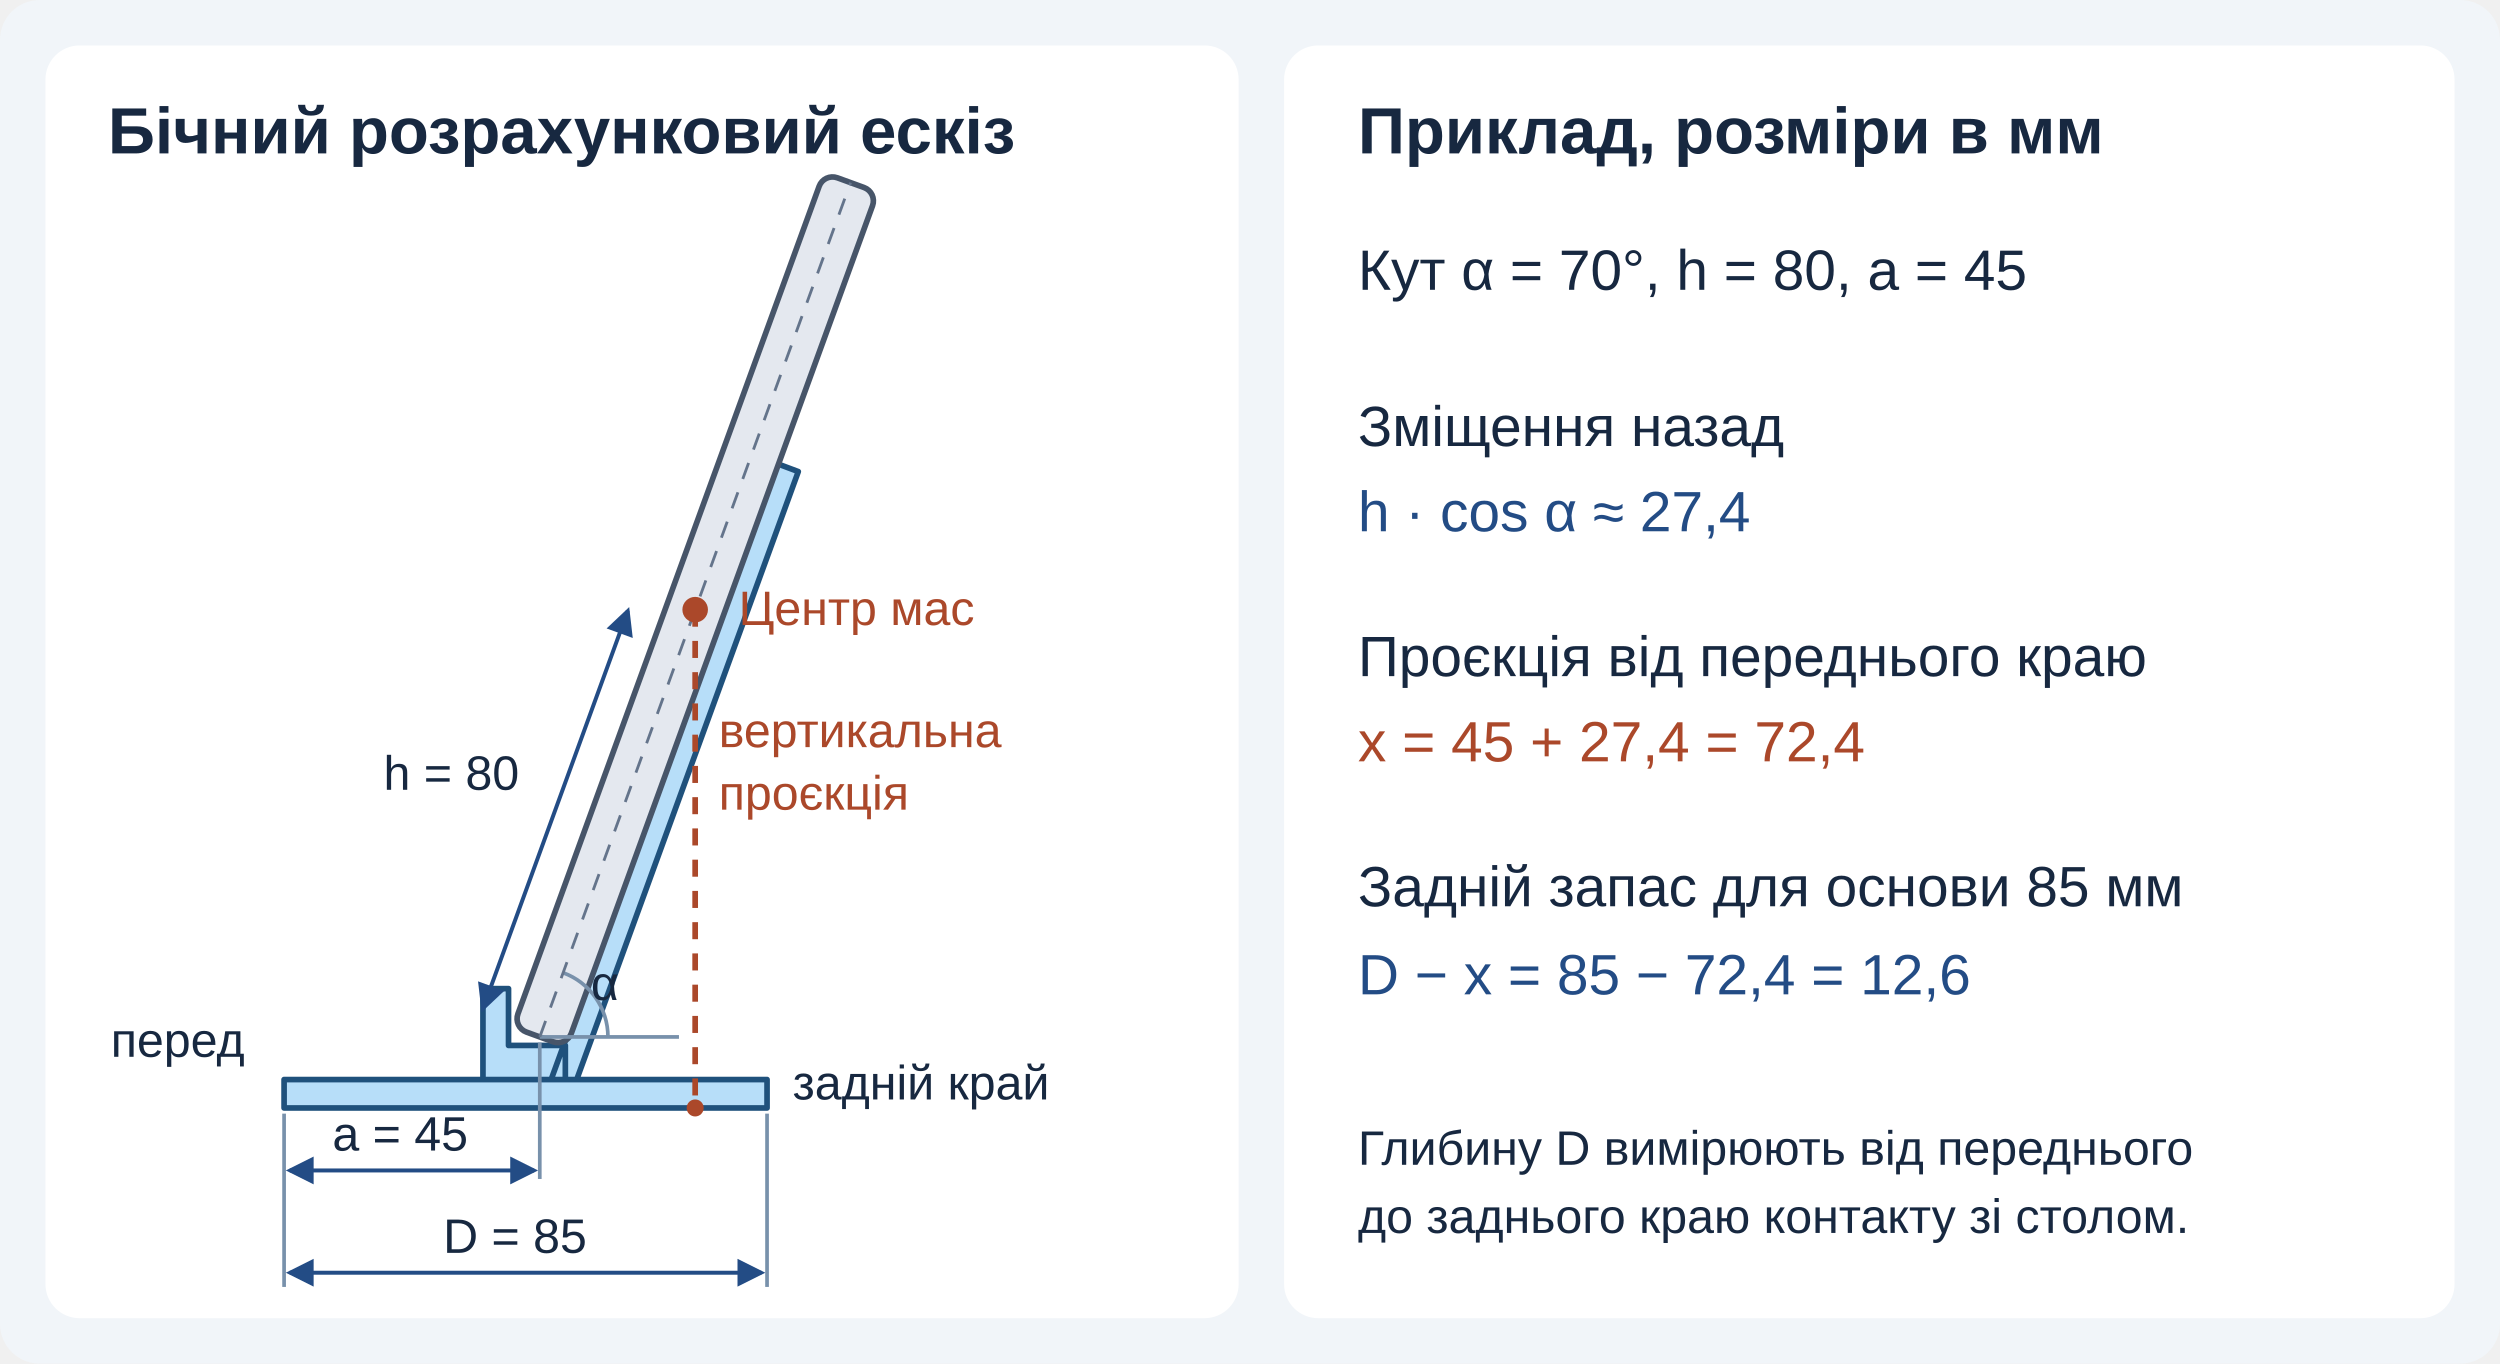
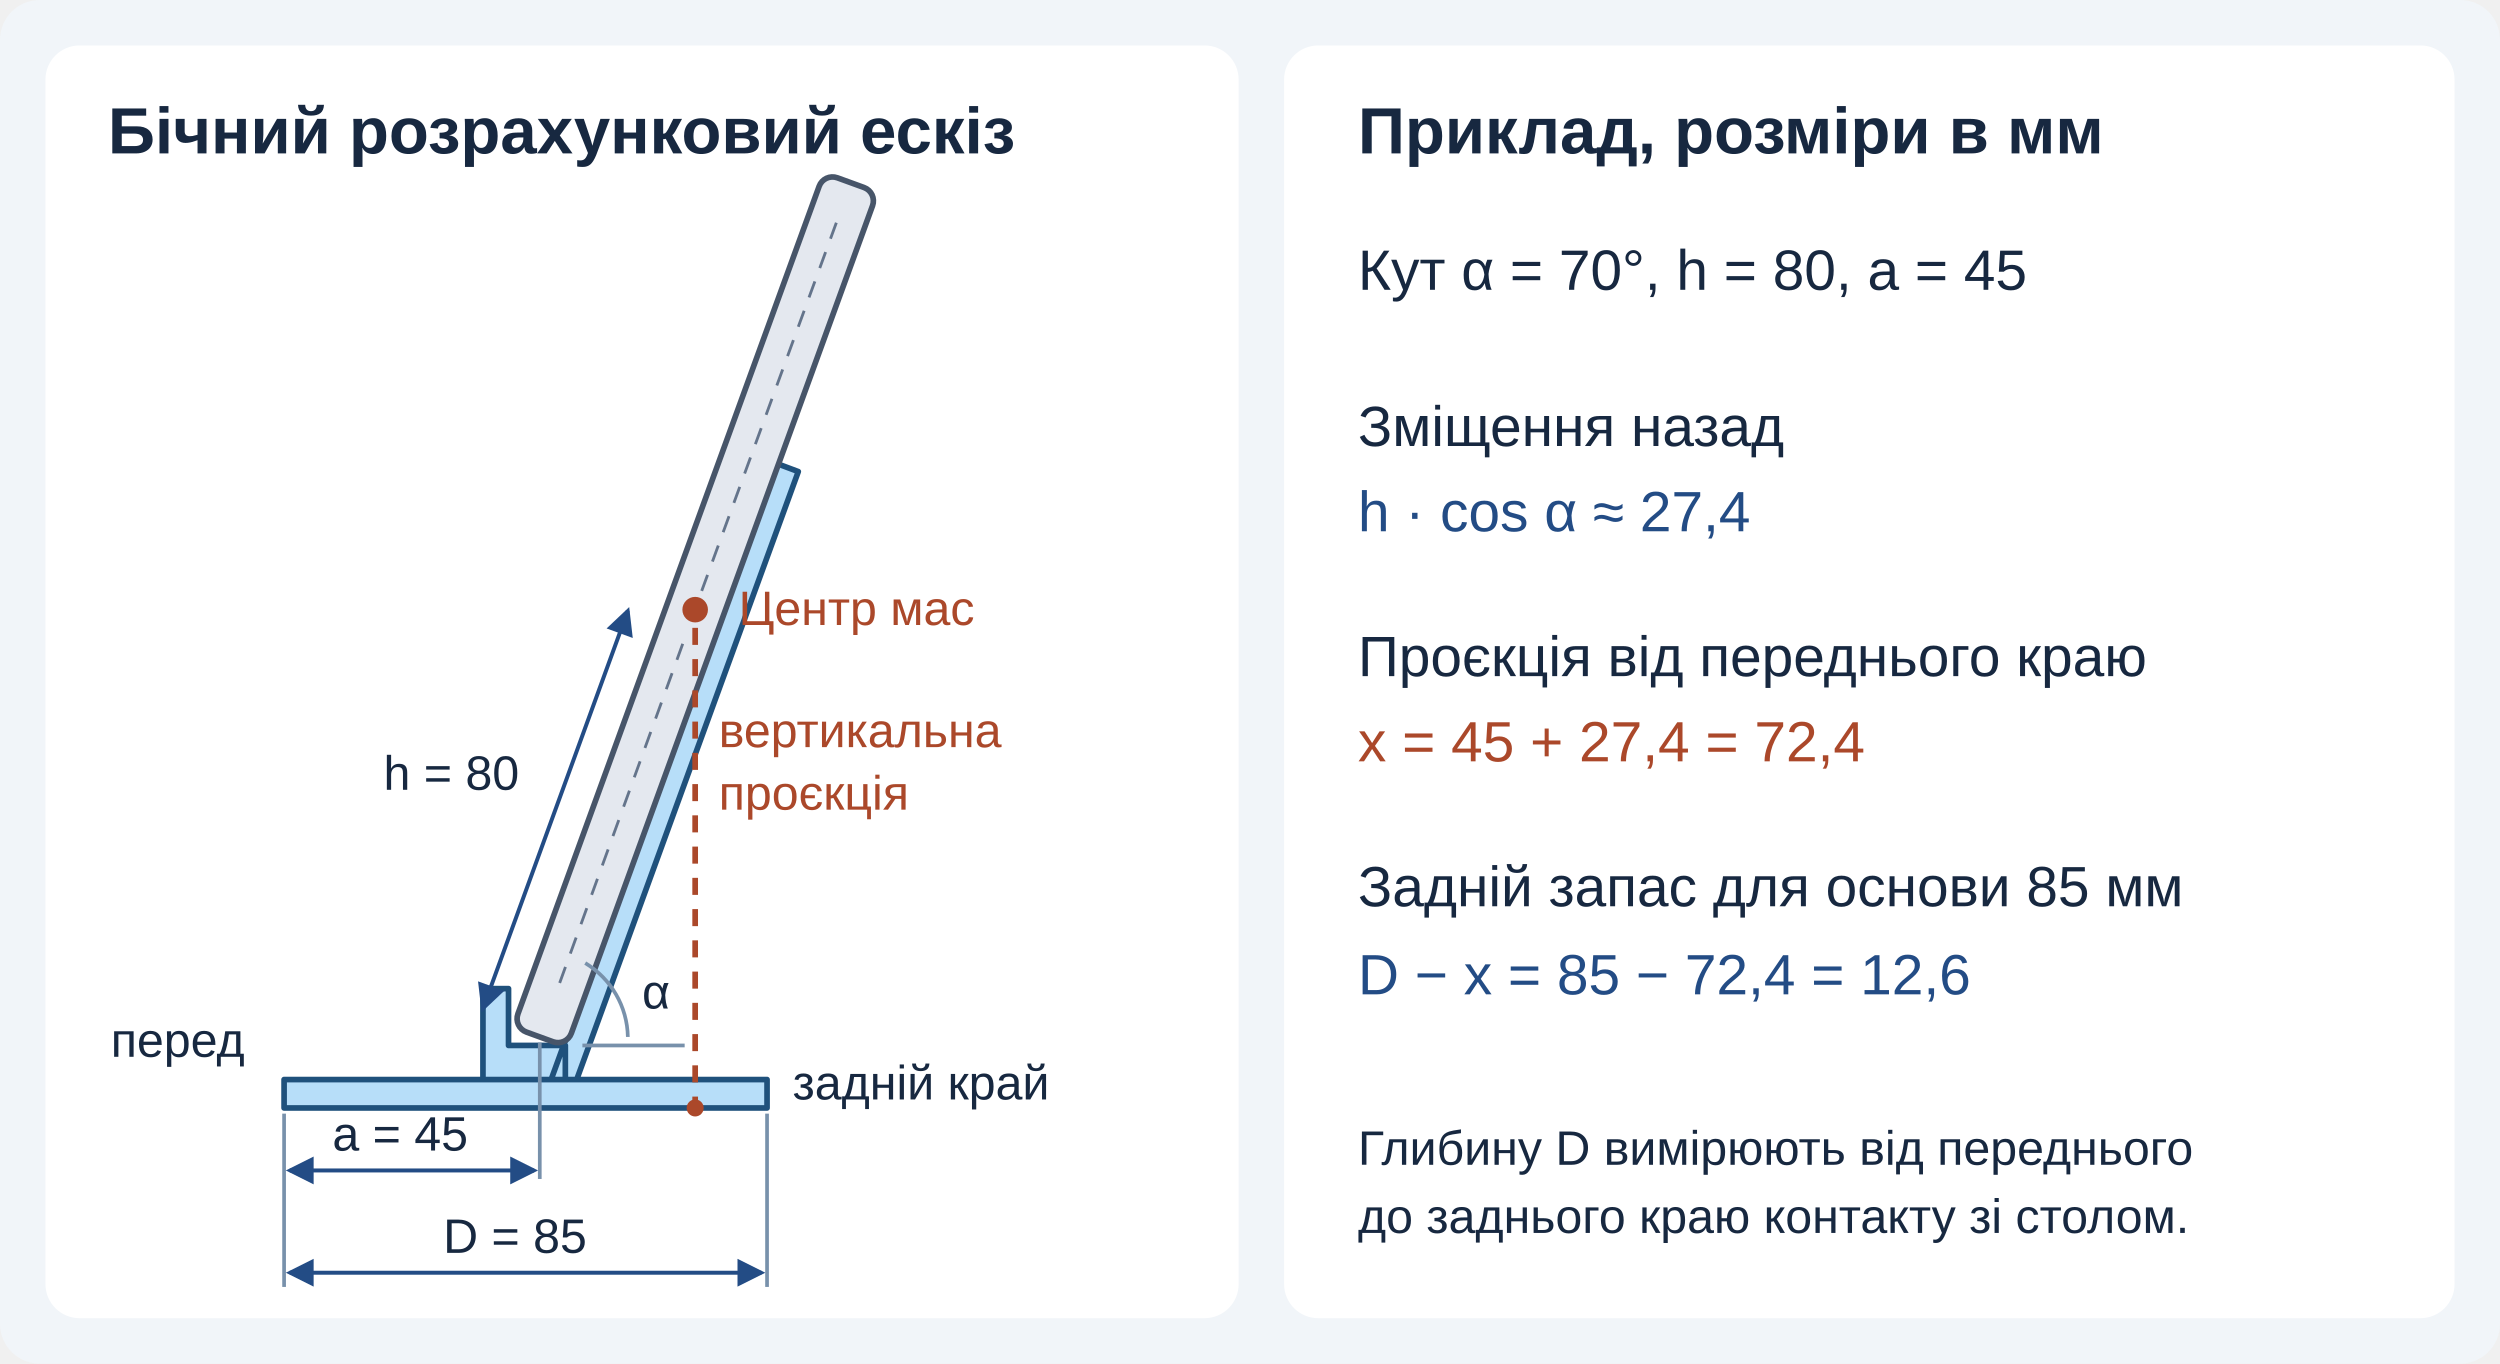
<svg xmlns="http://www.w3.org/2000/svg" width="880" height="480" viewBox="0 0 880 480" role="img" aria-labelledby="title desc">
  <defs>
    <marker id="dim" markerWidth="7" markerHeight="7" refX="6" refY="3.5" orient="auto-start-reverse">
      <path d="M0 0L7 3.5L0 7Z" fill="#234c85" />
    </marker>
  </defs>
  <rect width="880" height="480" rx="14" fill="#f1f5f9" />
  <rect x="16" y="16" width="420" height="448" rx="12" fill="#fff" />
  <rect x="452" y="16" width="412" height="448" rx="12" fill="#fff" />
  <g font-family="Arial,sans-serif" fill="#172840">
    <text x="38" y="54" font-size="23" font-weight="bold">Бічний розрахунковий ескіз</text>
    <text x="478" y="54" font-size="23" font-weight="bold">Приклад, розміри в мм</text>
    <g stroke="#1f517c" stroke-width="2" stroke-linejoin="round">
      <path d="M100 380H270V390H100Z M170 380V348H179V368H199V380Z M194 380L273 163 281 166 203 380Z" fill="#b7def9" />
      <rect x="190" y="355" width="320" height="20" rx="5" transform="rotate(-70 190 365)" fill="#e4e8ef" stroke="#475569" />
    </g>
    <g fill="none" stroke="#7891ab" stroke-width="1.3">
      <path d="M100 392V453M190 367V415M270 392V453" />
-       <path d="M190 365h49M214 365a24 24 0 0 0-15.8-22.6" />
+       <path d="M205 368h36 M221 365a31 31 0 0 0-15-26" />
    </g>
-     <path d="M190 365L299.4 64.3" fill="none" stroke="#64748b" stroke-dasharray="6 5" />
-     <path d="M244.7 214.6V390" fill="none" stroke="#ab482a" stroke-width="2" stroke-dasharray="6 5" />
+     <path d="M197 346L242 222 M247 208L296 74" fill="none" stroke="#64748b" stroke-dasharray="6 5" />
+     <path d="M244.7 221V388" fill="none" stroke="#ab482a" stroke-width="2" stroke-dasharray="6 5" />
    <circle cx="244.7" cy="214.6" r="4.5" fill="#ab482a" />
    <circle cx="244.7" cy="390" r="3" fill="#ab482a" />
    <g fill="none" stroke="#234c85" stroke-width="1.4" marker-start="url(#dim)" marker-end="url(#dim)">
      <path d="M102 412H188" />
      <path d="M102 448H268" />
      <path d="M170 355L221 215" />
    </g>
    <g font-size="17">
      <text x="117" y="405">a = 45</text>
      <text x="156" y="441">D = 85</text>
      <text x="135" y="278">h = 80</text>
-       <text x="208" y="352">α</text>
+       <text x="226" y="355">α</text>
      <text x="260" y="220" fill="#ab482a">Центр мас</text>
      <text x="253" y="263" fill="#ab482a">вертикальна</text>
      <text x="253" y="285" fill="#ab482a">проєкція</text>
      <text x="39" y="372">перед</text>
      <text x="279" y="387">задній край</text>
    </g>
    <g font-size="20">
      <text x="478" y="102">Кут α = 70°, h = 80, a = 45</text>
      <text x="478" y="157">Зміщення назад</text>
      <text x="478" y="187" fill="#234c85">h · cos α ≈ 27,4</text>
      <text x="478" y="238">Проєкція від переднього краю</text>
      <text x="478" y="268" fill="#ab482a">x = 45 + 27,4 = 72,4</text>
      <text x="478" y="319">Задній запас для основи 85 мм</text>
      <text x="478" y="350" fill="#234c85">D − x = 85 − 72,4 = 12,6</text>
      <text x="478" y="410" font-size="17">Глибину D вимірюють від переднього</text>
      <text x="478" y="434" font-size="17">до заднього краю контакту зі столом.</text>
    </g>
  </g>
</svg>
